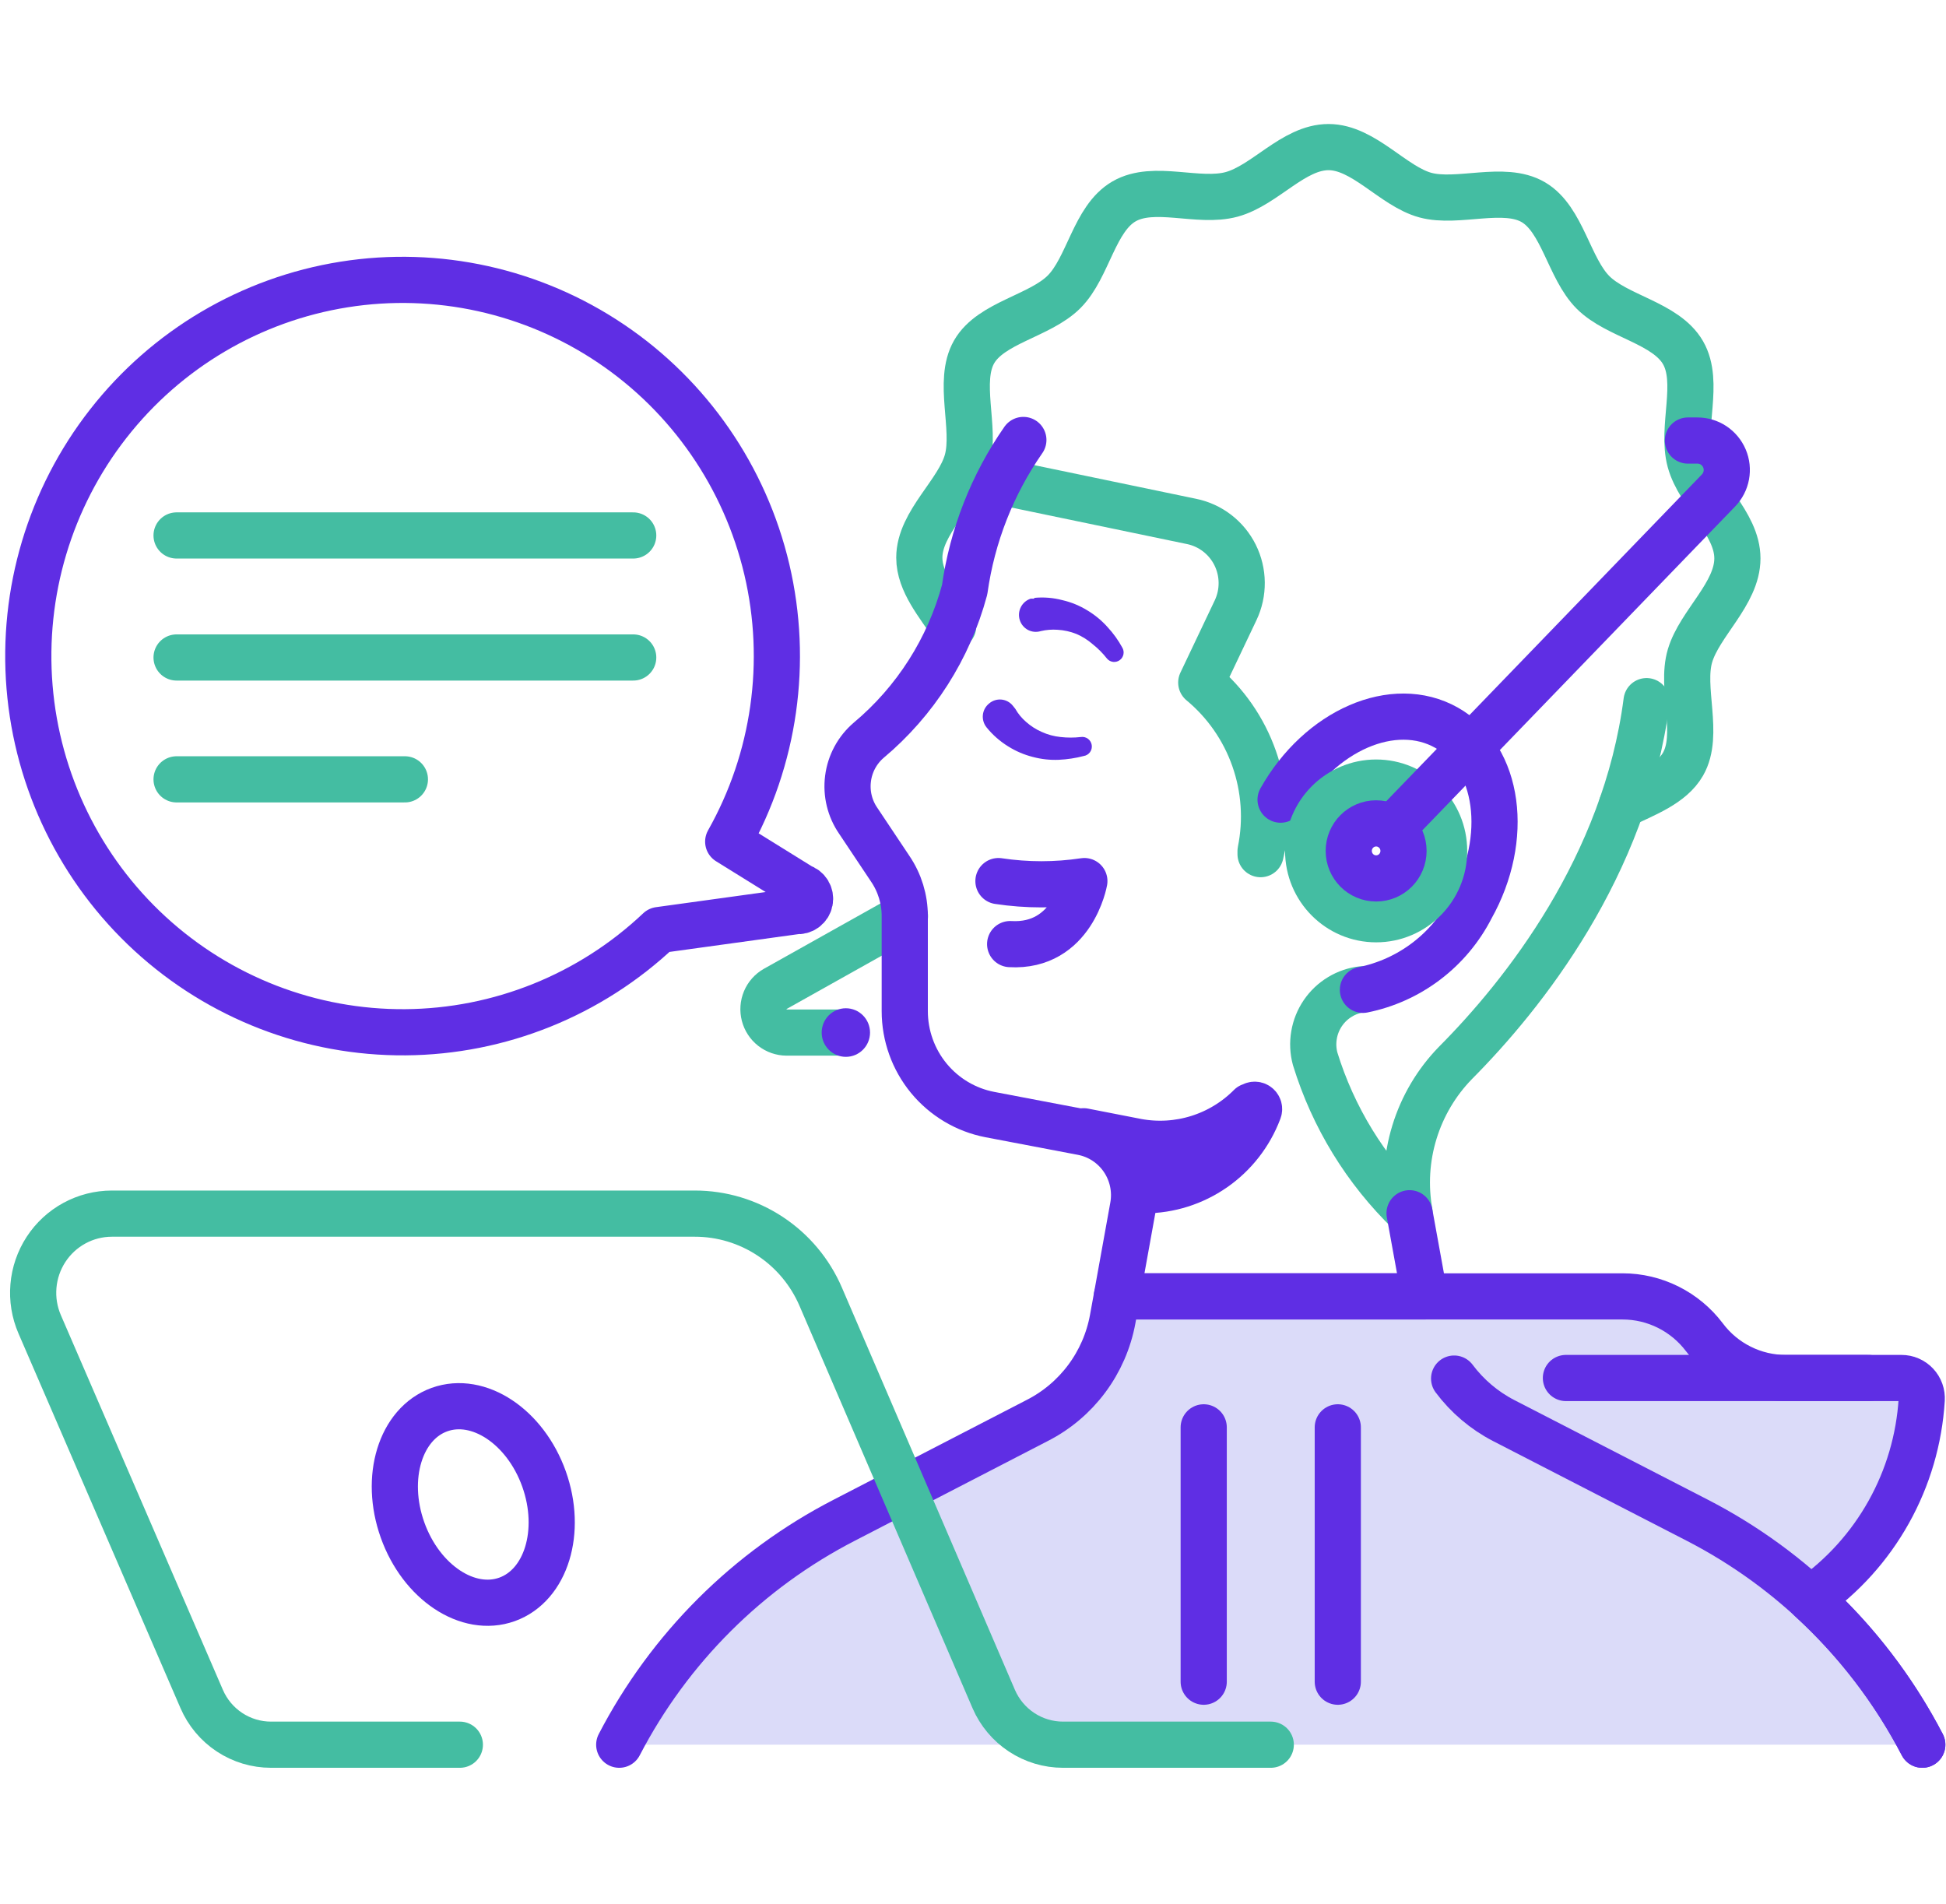
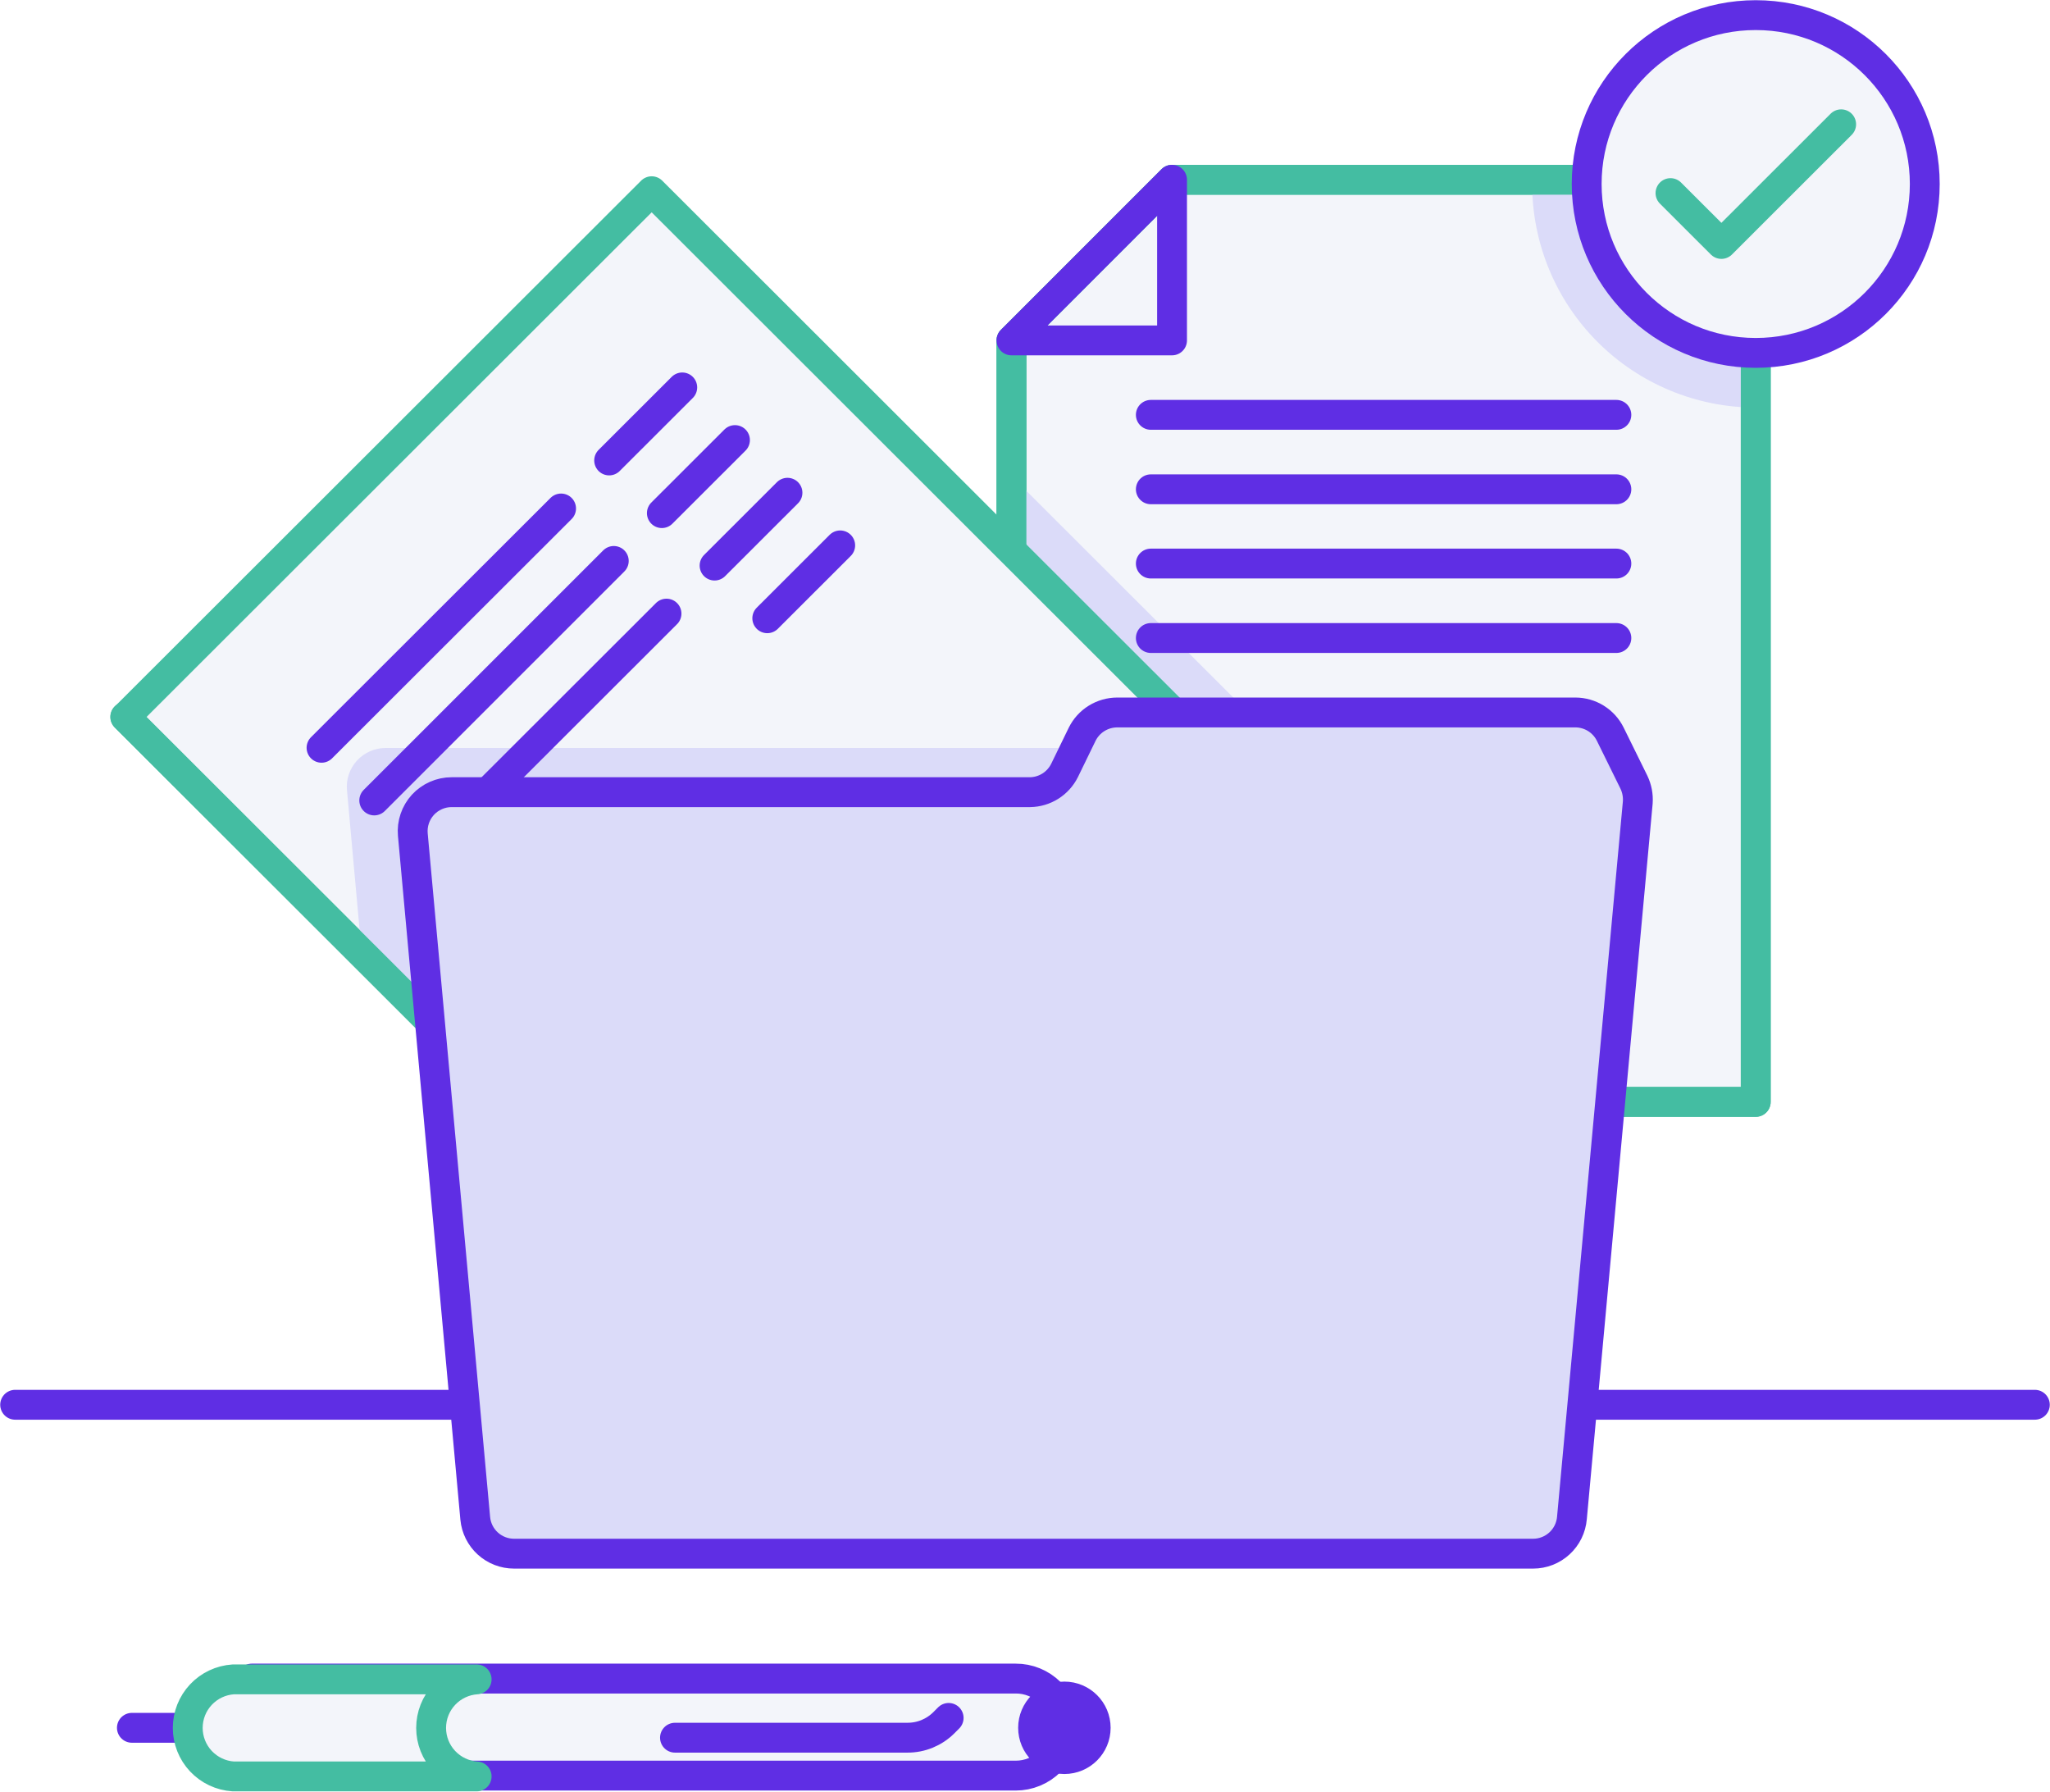
- <svg xmlns="http://www.w3.org/2000/svg" width="92" height="90" viewBox="0 0 92 90" fill="none">
-   <path d="M90.879 82.482C89.531 79.89 87.739 77.557 85.585 75.591C87.112 74.521 88.379 73.118 89.291 71.486C90.204 69.854 90.737 68.037 90.852 66.169C90.86 66.038 90.842 65.906 90.798 65.782C90.754 65.658 90.685 65.545 90.595 65.449C90.505 65.353 90.397 65.277 90.277 65.225C90.157 65.172 90.028 65.146 89.896 65.146H84.433C83.685 65.148 82.947 64.975 82.277 64.639C81.608 64.305 81.025 63.818 80.575 63.216C80.122 62.618 79.538 62.132 78.867 61.797C78.197 61.463 77.459 61.288 76.71 61.288H52.8L52.604 62.364C52.416 63.385 51.996 64.349 51.376 65.18C50.757 66.011 49.955 66.687 49.033 67.156L39.917 71.867C35.361 74.212 31.643 77.921 29.275 82.482" fill="#DBDBF9" />
-   <path d="M90.879 82.482C89.531 79.89 87.739 77.557 85.585 75.591C87.112 74.521 88.379 73.118 89.291 71.486C90.204 69.854 90.737 68.037 90.852 66.169C90.86 66.038 90.842 65.906 90.798 65.782C90.754 65.658 90.685 65.545 90.595 65.449C90.505 65.353 90.397 65.277 90.277 65.225C90.157 65.172 90.028 65.146 89.896 65.146H84.433C83.685 65.148 82.947 64.975 82.277 64.639C81.608 64.305 81.025 63.818 80.575 63.216C80.122 62.618 79.538 62.132 78.867 61.797C78.197 61.463 77.459 61.288 76.71 61.288H52.8L52.604 62.364C52.416 63.385 51.996 64.349 51.376 65.18C50.757 66.011 49.955 66.687 49.033 67.156L39.917 71.867C35.361 74.212 31.643 77.921 29.275 82.482" stroke="#5F2EE4" stroke-width="2.183" stroke-linecap="round" stroke-linejoin="round" />
-   <path d="M59.505 52.52C59.526 52.476 59.53 52.425 59.517 52.377C59.503 52.33 59.473 52.289 59.432 52.262C59.391 52.234 59.341 52.223 59.293 52.229C59.244 52.236 59.199 52.259 59.166 52.296H59.113C58.422 52.992 57.574 53.508 56.64 53.8C55.707 54.092 54.717 54.152 53.756 53.974L51.229 53.481C51.884 53.61 52.478 53.955 52.917 54.46C53.356 54.965 53.617 55.602 53.658 56.271H54.113C55.283 56.267 56.425 55.906 57.388 55.236C58.351 54.567 59.089 53.62 59.505 52.52Z" fill="#5F2EE4" stroke="#5F2EE4" stroke-width="2.183" stroke-linecap="round" stroke-linejoin="round" />
-   <path d="M42.783 43.314L36.65 46.751C36.439 46.871 36.274 47.057 36.18 47.281C36.086 47.505 36.068 47.754 36.129 47.989C36.19 48.225 36.326 48.433 36.517 48.582C36.709 48.732 36.943 48.813 37.185 48.815H39.989" stroke="#44BDA2" stroke-width="2.183" stroke-linecap="round" stroke-linejoin="round" />
-   <path d="M39.989 49.963C40.62 49.963 41.132 49.449 41.132 48.815C41.132 48.18 40.62 47.666 39.989 47.666C39.358 47.666 38.846 48.18 38.846 48.815C38.846 49.449 39.358 49.963 39.989 49.963Z" fill="#5F2EE4" />
-   <path d="M45.06 29.612C44.372 28.571 43.462 27.53 43.462 26.363C43.462 24.695 45.319 23.295 45.73 21.76C46.14 20.226 45.256 18.027 46.051 16.637C46.846 15.246 49.167 14.941 50.31 13.792C51.452 12.643 51.729 10.337 53.14 9.521C54.55 8.704 56.648 9.619 58.229 9.189C59.809 8.758 61.148 6.954 62.809 6.954C64.469 6.954 65.862 8.812 67.389 9.225C68.915 9.637 71.103 8.749 72.487 9.557C73.871 10.364 74.174 12.688 75.317 13.828C76.46 14.967 78.754 15.264 79.567 16.672C80.379 18.081 79.468 20.208 79.897 21.796C80.326 23.384 82.138 24.73 82.138 26.399C82.138 28.068 80.352 29.468 79.897 31.003C79.442 32.537 80.371 34.727 79.567 36.126C79.022 37.078 77.781 37.535 76.674 38.065" stroke="#44BDA2" stroke-width="2.183" stroke-linecap="round" stroke-linejoin="round" />
-   <path d="M60.541 37.804C60.093 38.608 59.774 39.477 59.595 40.38V40.236C59.89 38.777 59.785 37.265 59.291 35.862C58.798 34.458 57.934 33.216 56.791 32.268L58.416 28.849C58.61 28.44 58.708 27.993 58.703 27.54C58.699 27.088 58.592 26.642 58.391 26.237C58.189 25.832 57.899 25.479 57.541 25.204C57.184 24.929 56.768 24.739 56.327 24.65L47.265 22.765" stroke="#44BDA2" stroke-width="2.183" stroke-linecap="round" stroke-linejoin="round" />
-   <path d="M77.844 33.147C76.835 40.963 72.022 47.02 68.809 50.25C67.911 51.171 67.246 52.294 66.869 53.525C66.491 54.757 66.412 56.062 66.639 57.33C64.562 55.323 63.026 52.819 62.175 50.053C62.077 49.688 62.059 49.306 62.123 48.934C62.185 48.561 62.328 48.207 62.54 47.895C62.752 47.583 63.029 47.321 63.351 47.127C63.673 46.932 64.033 46.81 64.407 46.769" stroke="#44BDA2" stroke-width="2.183" stroke-linecap="round" stroke-linejoin="round" />
-   <path d="M64.434 46.795C65.522 46.576 66.547 46.113 67.433 45.44C68.319 44.767 69.042 43.903 69.55 42.91C71.397 39.617 70.88 35.812 68.389 34.404C65.898 32.995 62.389 34.52 60.541 37.804" stroke="#5F2EE4" stroke-width="2.183" stroke-linecap="round" stroke-linejoin="round" />
-   <path d="M90.879 82.482C88.511 77.921 84.792 74.212 80.236 71.867L71.085 67.156C70.167 66.681 69.367 66.003 68.746 65.173" stroke="#5F2EE4" stroke-width="2.183" stroke-linecap="round" stroke-linejoin="round" />
-   <path d="M66.639 57.357L67.353 61.287H52.8L53.568 57.034C53.707 56.251 53.534 55.444 53.087 54.788C52.639 54.131 51.953 53.678 51.176 53.526L46.792 52.691C45.661 52.472 44.642 51.864 43.908 50.972C43.175 50.079 42.774 48.958 42.774 47.801V43.314C42.776 42.514 42.536 41.732 42.087 41.071L40.578 38.809C40.174 38.226 40.001 37.512 40.092 36.807C40.182 36.102 40.531 35.457 41.069 34.996C43.273 33.149 44.857 30.664 45.605 27.88C45.962 25.333 46.913 22.907 48.381 20.8" stroke="#5F2EE4" stroke-width="2.183" stroke-linecap="round" stroke-linejoin="round" />
-   <path d="M56.907 67.479V79.503" stroke="#5F2EE4" stroke-width="2.183" stroke-linecap="round" stroke-linejoin="round" />
-   <path d="M63.246 67.479V79.503" stroke="#5F2EE4" stroke-width="2.183" stroke-linecap="round" stroke-linejoin="round" />
-   <path d="M74.031 65.146H88.334" stroke="#5F2EE4" stroke-width="2.183" stroke-linecap="round" stroke-linejoin="round" />
-   <path d="M47.203 41.654C48.549 41.857 49.918 41.857 51.265 41.654C51.265 41.654 50.711 44.804 47.756 44.633" stroke="#5F2EE4" stroke-width="2.183" stroke-linecap="round" stroke-linejoin="round" />
-   <path d="M47.997 33.506C48.13 33.74 48.303 33.95 48.506 34.125C48.726 34.322 48.977 34.483 49.247 34.601C49.529 34.73 49.831 34.812 50.14 34.843C50.457 34.879 50.778 34.879 51.095 34.843C51.214 34.824 51.335 34.853 51.432 34.924C51.529 34.995 51.594 35.101 51.613 35.22C51.632 35.339 51.603 35.461 51.533 35.558C51.462 35.656 51.356 35.721 51.238 35.74C50.852 35.841 50.458 35.901 50.06 35.92C49.645 35.938 49.229 35.892 48.828 35.785C48.414 35.68 48.019 35.511 47.658 35.283C47.271 35.044 46.926 34.74 46.64 34.386C46.574 34.303 46.524 34.209 46.495 34.107C46.465 34.006 46.456 33.899 46.467 33.794C46.479 33.689 46.511 33.587 46.562 33.494C46.614 33.402 46.682 33.321 46.765 33.255C46.846 33.187 46.939 33.135 47.04 33.104C47.141 33.073 47.247 33.062 47.352 33.073C47.457 33.084 47.559 33.116 47.651 33.167C47.744 33.219 47.825 33.288 47.89 33.372L47.997 33.506Z" fill="#5F2EE4" />
-   <path d="M48.89 28.266C49.339 28.221 49.793 28.258 50.229 28.373C50.646 28.469 51.044 28.633 51.408 28.858C51.764 29.071 52.086 29.337 52.363 29.648C52.634 29.941 52.868 30.266 53.059 30.617C53.116 30.713 53.135 30.828 53.112 30.938C53.089 31.048 53.026 31.145 52.935 31.21C52.844 31.276 52.733 31.304 52.622 31.291C52.511 31.277 52.409 31.223 52.336 31.137C52.138 30.884 51.91 30.655 51.658 30.455C51.429 30.254 51.169 30.091 50.89 29.971C50.605 29.857 50.303 29.79 49.997 29.773C49.731 29.754 49.463 29.775 49.203 29.836C49.002 29.898 48.786 29.878 48.6 29.781C48.415 29.683 48.275 29.516 48.212 29.316C48.147 29.112 48.165 28.891 48.262 28.701C48.359 28.511 48.527 28.367 48.729 28.302H48.899L48.89 28.266Z" fill="#5F2EE4" />
-   <path d="M65.059 43.458C66.834 43.458 68.273 42.011 68.273 40.227C68.273 38.443 66.834 36.997 65.059 36.997C63.284 36.997 61.845 38.443 61.845 40.227C61.845 42.011 63.284 43.458 65.059 43.458Z" stroke="#44BDA2" stroke-width="2.183" stroke-linecap="round" stroke-linejoin="round" />
-   <path d="M65.817 39.159L81.245 23.187C81.435 22.99 81.563 22.742 81.613 22.472C81.663 22.203 81.633 21.925 81.526 21.673C81.419 21.421 81.24 21.206 81.013 21.055C80.785 20.905 80.518 20.826 80.246 20.827H79.799" stroke="#5F2EE4" stroke-width="2.183" stroke-linecap="round" stroke-linejoin="round" />
-   <path d="M65.059 41.528C65.774 41.528 66.353 40.946 66.353 40.227C66.353 39.509 65.774 38.926 65.059 38.926C64.344 38.926 63.764 39.509 63.764 40.227C63.764 40.946 64.344 41.528 65.059 41.528Z" stroke="#5F2EE4" stroke-width="2.183" stroke-linecap="round" stroke-linejoin="round" />
-   <path d="M60.077 82.482H50.256C49.559 82.482 48.878 82.277 48.296 81.893C47.714 81.509 47.256 80.962 46.979 80.32L38.801 61.305C38.299 60.137 37.468 59.143 36.409 58.444C35.351 57.746 34.112 57.374 32.846 57.375H5.285C4.668 57.376 4.061 57.531 3.518 57.826C2.976 58.121 2.514 58.547 2.176 59.066C1.838 59.585 1.633 60.18 1.581 60.798C1.528 61.416 1.629 62.037 1.875 62.606L9.535 80.32C9.812 80.962 10.27 81.509 10.852 81.893C11.434 82.277 12.115 82.482 12.812 82.482H21.74" stroke="#44BDA2" stroke-width="2.183" stroke-linecap="round" stroke-linejoin="round" />
-   <path d="M23.974 75.611C25.822 74.945 26.603 72.398 25.72 69.92C24.836 67.443 22.622 65.974 20.775 66.64C18.928 67.306 18.146 69.854 19.03 72.331C19.913 74.808 22.127 76.276 23.974 75.611Z" stroke="#5F2EE4" stroke-width="2.183" stroke-linecap="round" stroke-linejoin="round" />
-   <path d="M37.882 41.932L34.427 39.788C36.628 35.885 37.28 31.29 36.254 26.924C35.227 22.559 32.596 18.744 28.889 16.246C25.182 13.747 20.672 12.748 16.264 13.45C11.855 14.152 7.873 16.503 5.117 20.031C2.36 23.559 1.031 28.004 1.397 32.475C1.763 36.946 3.797 41.113 7.09 44.14C10.384 47.168 14.695 48.833 19.158 48.801C23.622 48.769 27.908 47.043 31.159 43.969L37.658 43.072C37.802 43.086 37.946 43.047 38.063 42.96C38.179 42.874 38.259 42.747 38.287 42.604C38.315 42.462 38.288 42.314 38.214 42.189C38.139 42.065 38.02 41.973 37.882 41.932Z" stroke="#5F2EE4" stroke-width="2.183" stroke-linecap="round" stroke-linejoin="round" />
-   <path d="M8.348 25.314H29.936" stroke="#44BDA2" stroke-width="2.183" stroke-linecap="round" stroke-linejoin="round" />
-   <path d="M8.348 31.083H29.936" stroke="#44BDA2" stroke-width="2.183" stroke-linecap="round" stroke-linejoin="round" />
-   <path d="M8.348 36.844H19.142" stroke="#44BDA2" stroke-width="2.183" stroke-linecap="round" stroke-linejoin="round" />
+ <svg xmlns="http://www.w3.org/2000/svg" width="103" height="90" viewBox="0 0 103 90" fill="none">
+   <path d="M0.761 70.569H102.239" stroke="#5F2EE4" stroke-width="1.5" stroke-linecap="round" stroke-linejoin="round" />
+   <path d="M50.82 55.354H88.215V9.031H58.888L50.82 17.1V55.354Z" fill="#F3F5FA" stroke="#44BDA2" stroke-width="1.5" stroke-linecap="round" stroke-linejoin="round" />
+   <path d="M50.82 23.912V55.354H81.68L81.994 55.04L50.82 23.912Z" fill="#DBDBF9" />
+   <path d="M76.981 9.031C76.981 9.102 76.981 9.173 76.981 9.244C76.981 12.221 78.164 15.076 80.271 17.182C82.377 19.288 85.234 20.473 88.215 20.475V9.031H76.981Z" fill="#DBDBF9" />
+   <path d="M57.822 20.84H81.213" stroke="#5F2EE4" stroke-width="1.5" stroke-linecap="round" stroke-linejoin="round" />
+   <path d="M57.822 24.58H81.213" stroke="#5F2EE4" stroke-width="1.5" stroke-linecap="round" stroke-linejoin="round" />
+   <path d="M57.822 28.311H81.213" stroke="#5F2EE4" stroke-width="1.5" stroke-linecap="round" stroke-linejoin="round" />
+   <path d="M57.822 32.051H81.213" stroke="#5F2EE4" stroke-width="1.5" stroke-linecap="round" stroke-linejoin="round" />
+   <path d="M50.82 55.354H88.215V9.031H58.888L50.82 17.1V55.354Z" stroke="#44BDA2" stroke-width="1.5" stroke-linecap="round" stroke-linejoin="round" />
+   <path d="M58.888 9.031V17.1H50.82L58.888 9.031Z" stroke="#5F2EE4" stroke-width="1.5" stroke-linecap="round" stroke-linejoin="round" />
+   <path d="M32.743 9.606L6.301 36.018L39.086 68.766L65.528 42.354L32.743 9.606Z" fill="#F3F5FA" stroke="#44BDA2" stroke-width="1.5" stroke-linecap="round" stroke-linejoin="round" />
+   <path d="M64.509 43.373L58.695 37.575H19.382C19.11 37.574 18.841 37.63 18.592 37.739C18.343 37.848 18.119 38.008 17.936 38.208C17.752 38.409 17.613 38.645 17.526 38.903C17.44 39.16 17.408 39.433 17.434 39.704L18.175 47.894L39.079 68.775L64.509 43.373Z" fill="#DBDBF9" />
+   <path d="M16.155 37.565L28.191 25.544" stroke="#5F2EE4" stroke-width="1.5" stroke-linecap="round" stroke-linejoin="round" />
+   <path d="M30.606 23.131L34.279 19.462" stroke="#5F2EE4" stroke-width="1.5" stroke-linecap="round" stroke-linejoin="round" />
+   <path d="M18.804 40.211L30.839 28.179" stroke="#5F2EE4" stroke-width="1.5" stroke-linecap="round" stroke-linejoin="round" />
+   <path d="M33.254 25.777L36.928 22.107" stroke="#5F2EE4" stroke-width="1.5" stroke-linecap="round" stroke-linejoin="round" />
+   <path d="M21.452 42.846L33.488 30.825" stroke="#5F2EE4" stroke-width="1.5" stroke-linecap="round" stroke-linejoin="round" />
+   <path d="M35.903 28.412L39.566 24.753" stroke="#5F2EE4" stroke-width="1.5" stroke-linecap="round" stroke-linejoin="round" />
+   <path d="M38.551 31.058L42.215 27.398" stroke="#5F2EE4" stroke-width="1.5" stroke-linecap="round" stroke-linejoin="round" />
+   <path d="M65.514 42.359L39.079 68.764L6.292 36.014" stroke="#44BDA2" stroke-width="1.5" stroke-linecap="round" stroke-linejoin="round" />
+   <path d="M53.489 38.7L54.372 36.886C54.535 36.557 54.786 36.28 55.098 36.087C55.41 35.894 55.77 35.791 56.138 35.791H79.153C79.519 35.792 79.877 35.895 80.187 36.088C80.497 36.282 80.747 36.558 80.908 36.886L82.096 39.298C82.246 39.614 82.313 39.963 82.288 40.312L78.98 76.255C78.939 76.744 78.717 77.199 78.356 77.531C77.995 77.864 77.522 78.049 77.032 78.049H25.826C25.339 78.049 24.869 77.867 24.508 77.539C24.148 77.211 23.923 76.76 23.878 76.275L20.742 41.924C20.718 41.654 20.751 41.381 20.838 41.124C20.925 40.867 21.064 40.632 21.247 40.431C21.431 40.231 21.654 40.071 21.902 39.962C22.15 39.852 22.419 39.795 22.69 39.795H51.754C52.116 39.79 52.469 39.685 52.775 39.492C53.082 39.298 53.328 39.025 53.489 38.7V38.7Z" fill="#DBDBF9" stroke="#5F2EE4" stroke-width="1.5" stroke-linecap="round" stroke-linejoin="round" />
+   <path d="M88.215 17.728C92.906 17.728 96.708 13.93 96.708 9.244C96.708 4.559 92.906 0.76 88.215 0.76C83.524 0.76 79.721 4.559 79.721 9.244C79.721 13.93 83.524 17.728 88.215 17.728Z" fill="#F3F5FA" stroke="#5F2EE4" stroke-width="1.5" stroke-linecap="round" stroke-linejoin="round" />
+   <path d="M83.932 9.7L86.49 12.255L92.507 6.244" stroke="#44BDA2" stroke-width="1.5" stroke-linecap="round" stroke-linejoin="round" />
+   <path d="M9.285 86.797H6.627" stroke="#5F2EE4" stroke-width="1.5" stroke-linecap="round" stroke-linejoin="round" />
+   <path d="M12.654 89.199H51.033C51.354 89.199 51.672 89.136 51.969 89.013C52.266 88.891 52.535 88.711 52.763 88.484C52.99 88.257 53.17 87.988 53.293 87.691C53.416 87.395 53.479 87.077 53.479 86.757V86.757C53.479 86.436 53.416 86.119 53.292 85.823C53.169 85.527 52.989 85.259 52.762 85.033C52.535 84.807 52.265 84.628 51.968 84.506C51.672 84.384 51.354 84.322 51.033 84.324H12.654V89.199Z" fill="#F3F5FA" stroke="#5F2EE4" stroke-width="1.5" stroke-linecap="round" stroke-linejoin="round" />
+   <path d="M11.721 84.364C11.101 84.404 10.519 84.678 10.094 85.131C9.669 85.584 9.433 86.181 9.433 86.802C9.433 87.423 9.669 88.02 10.094 88.473C10.519 88.926 11.101 89.2 11.721 89.24H23.949C23.329 89.2 22.747 88.926 22.322 88.473C21.897 88.02 21.661 87.423 21.661 86.802C21.661 86.181 21.897 85.584 22.322 85.131C22.747 84.678 23.329 84.404 23.949 84.364H11.721Z" fill="#F3F5FA" stroke="#44BDA2" stroke-width="1.5" stroke-linecap="round" stroke-linejoin="round" />
+   <path d="M53.479 88.368C54.347 88.368 55.052 87.665 55.052 86.797C55.052 85.929 54.347 85.226 53.479 85.226C52.61 85.226 51.906 85.929 51.906 86.797C51.906 87.665 52.61 88.368 53.479 88.368Z" fill="#5F2EE4" stroke="#5F2EE4" stroke-width="1.5" stroke-linecap="round" stroke-linejoin="round" />
+   <path d="M33.914 87.294H45.594C45.933 87.295 46.269 87.23 46.582 87.101C46.896 86.972 47.181 86.783 47.421 86.544L47.664 86.3" stroke="#5F2EE4" stroke-width="1.5" stroke-linecap="round" stroke-linejoin="round" />
</svg>
